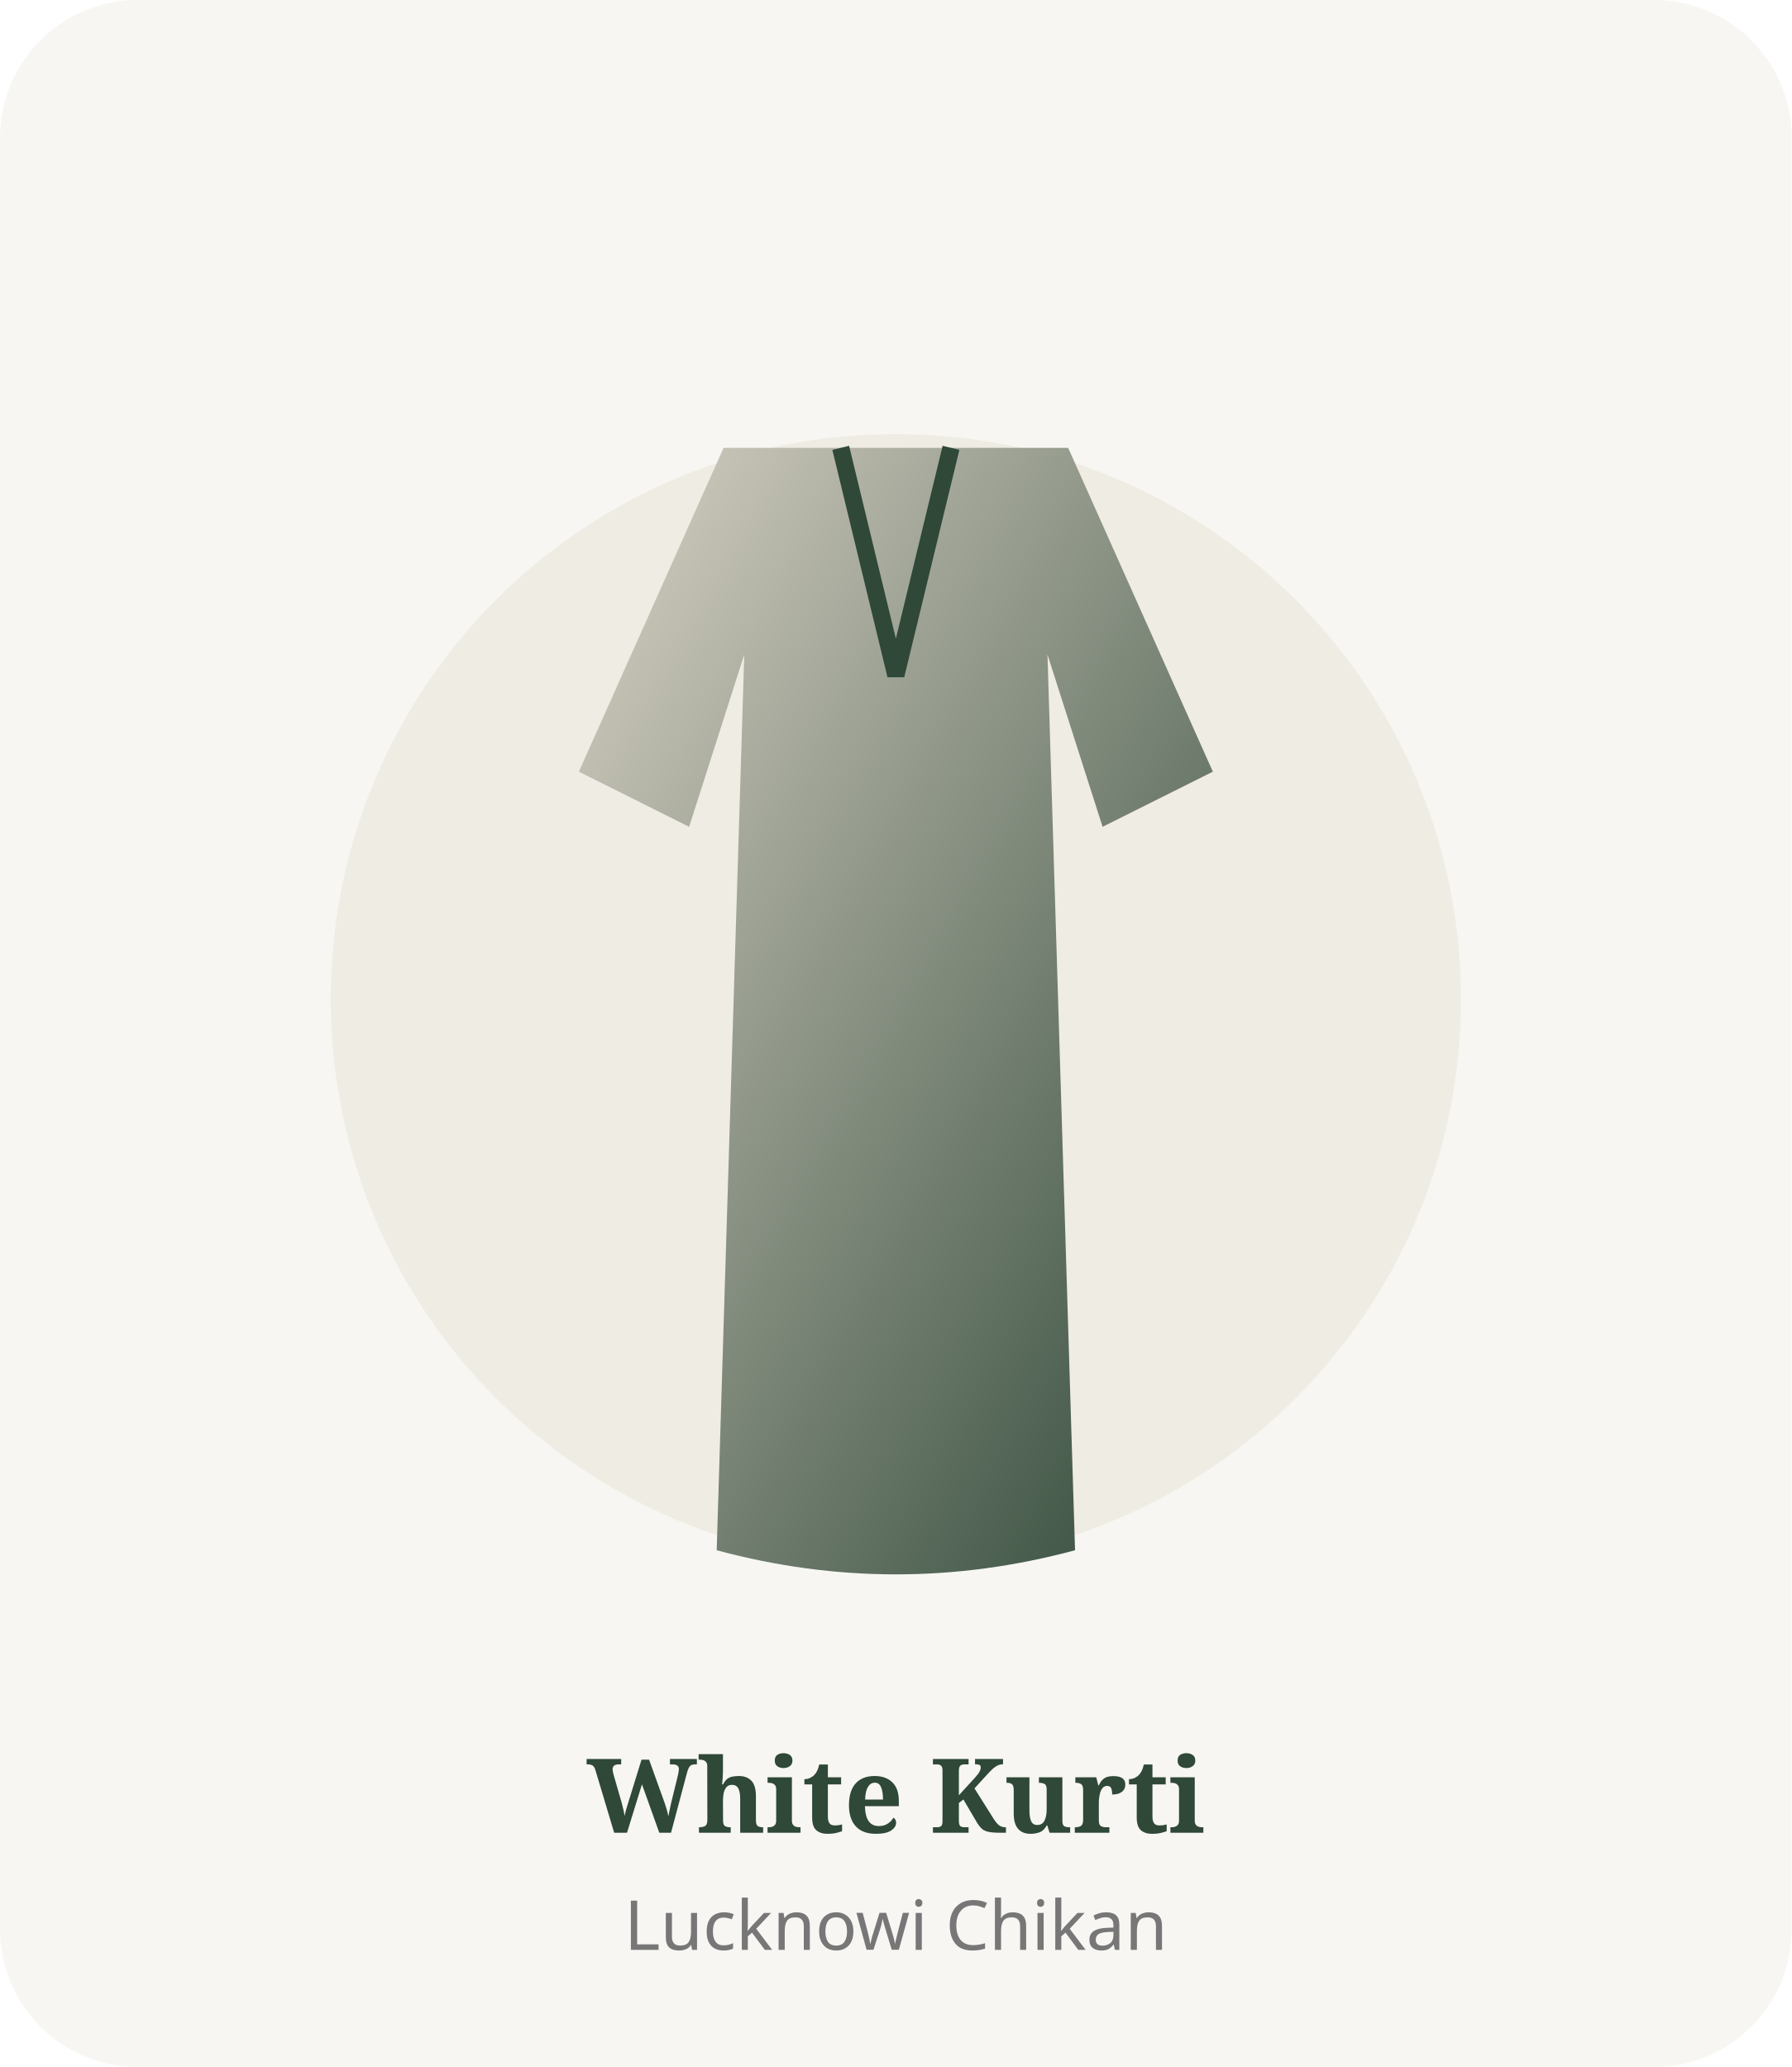
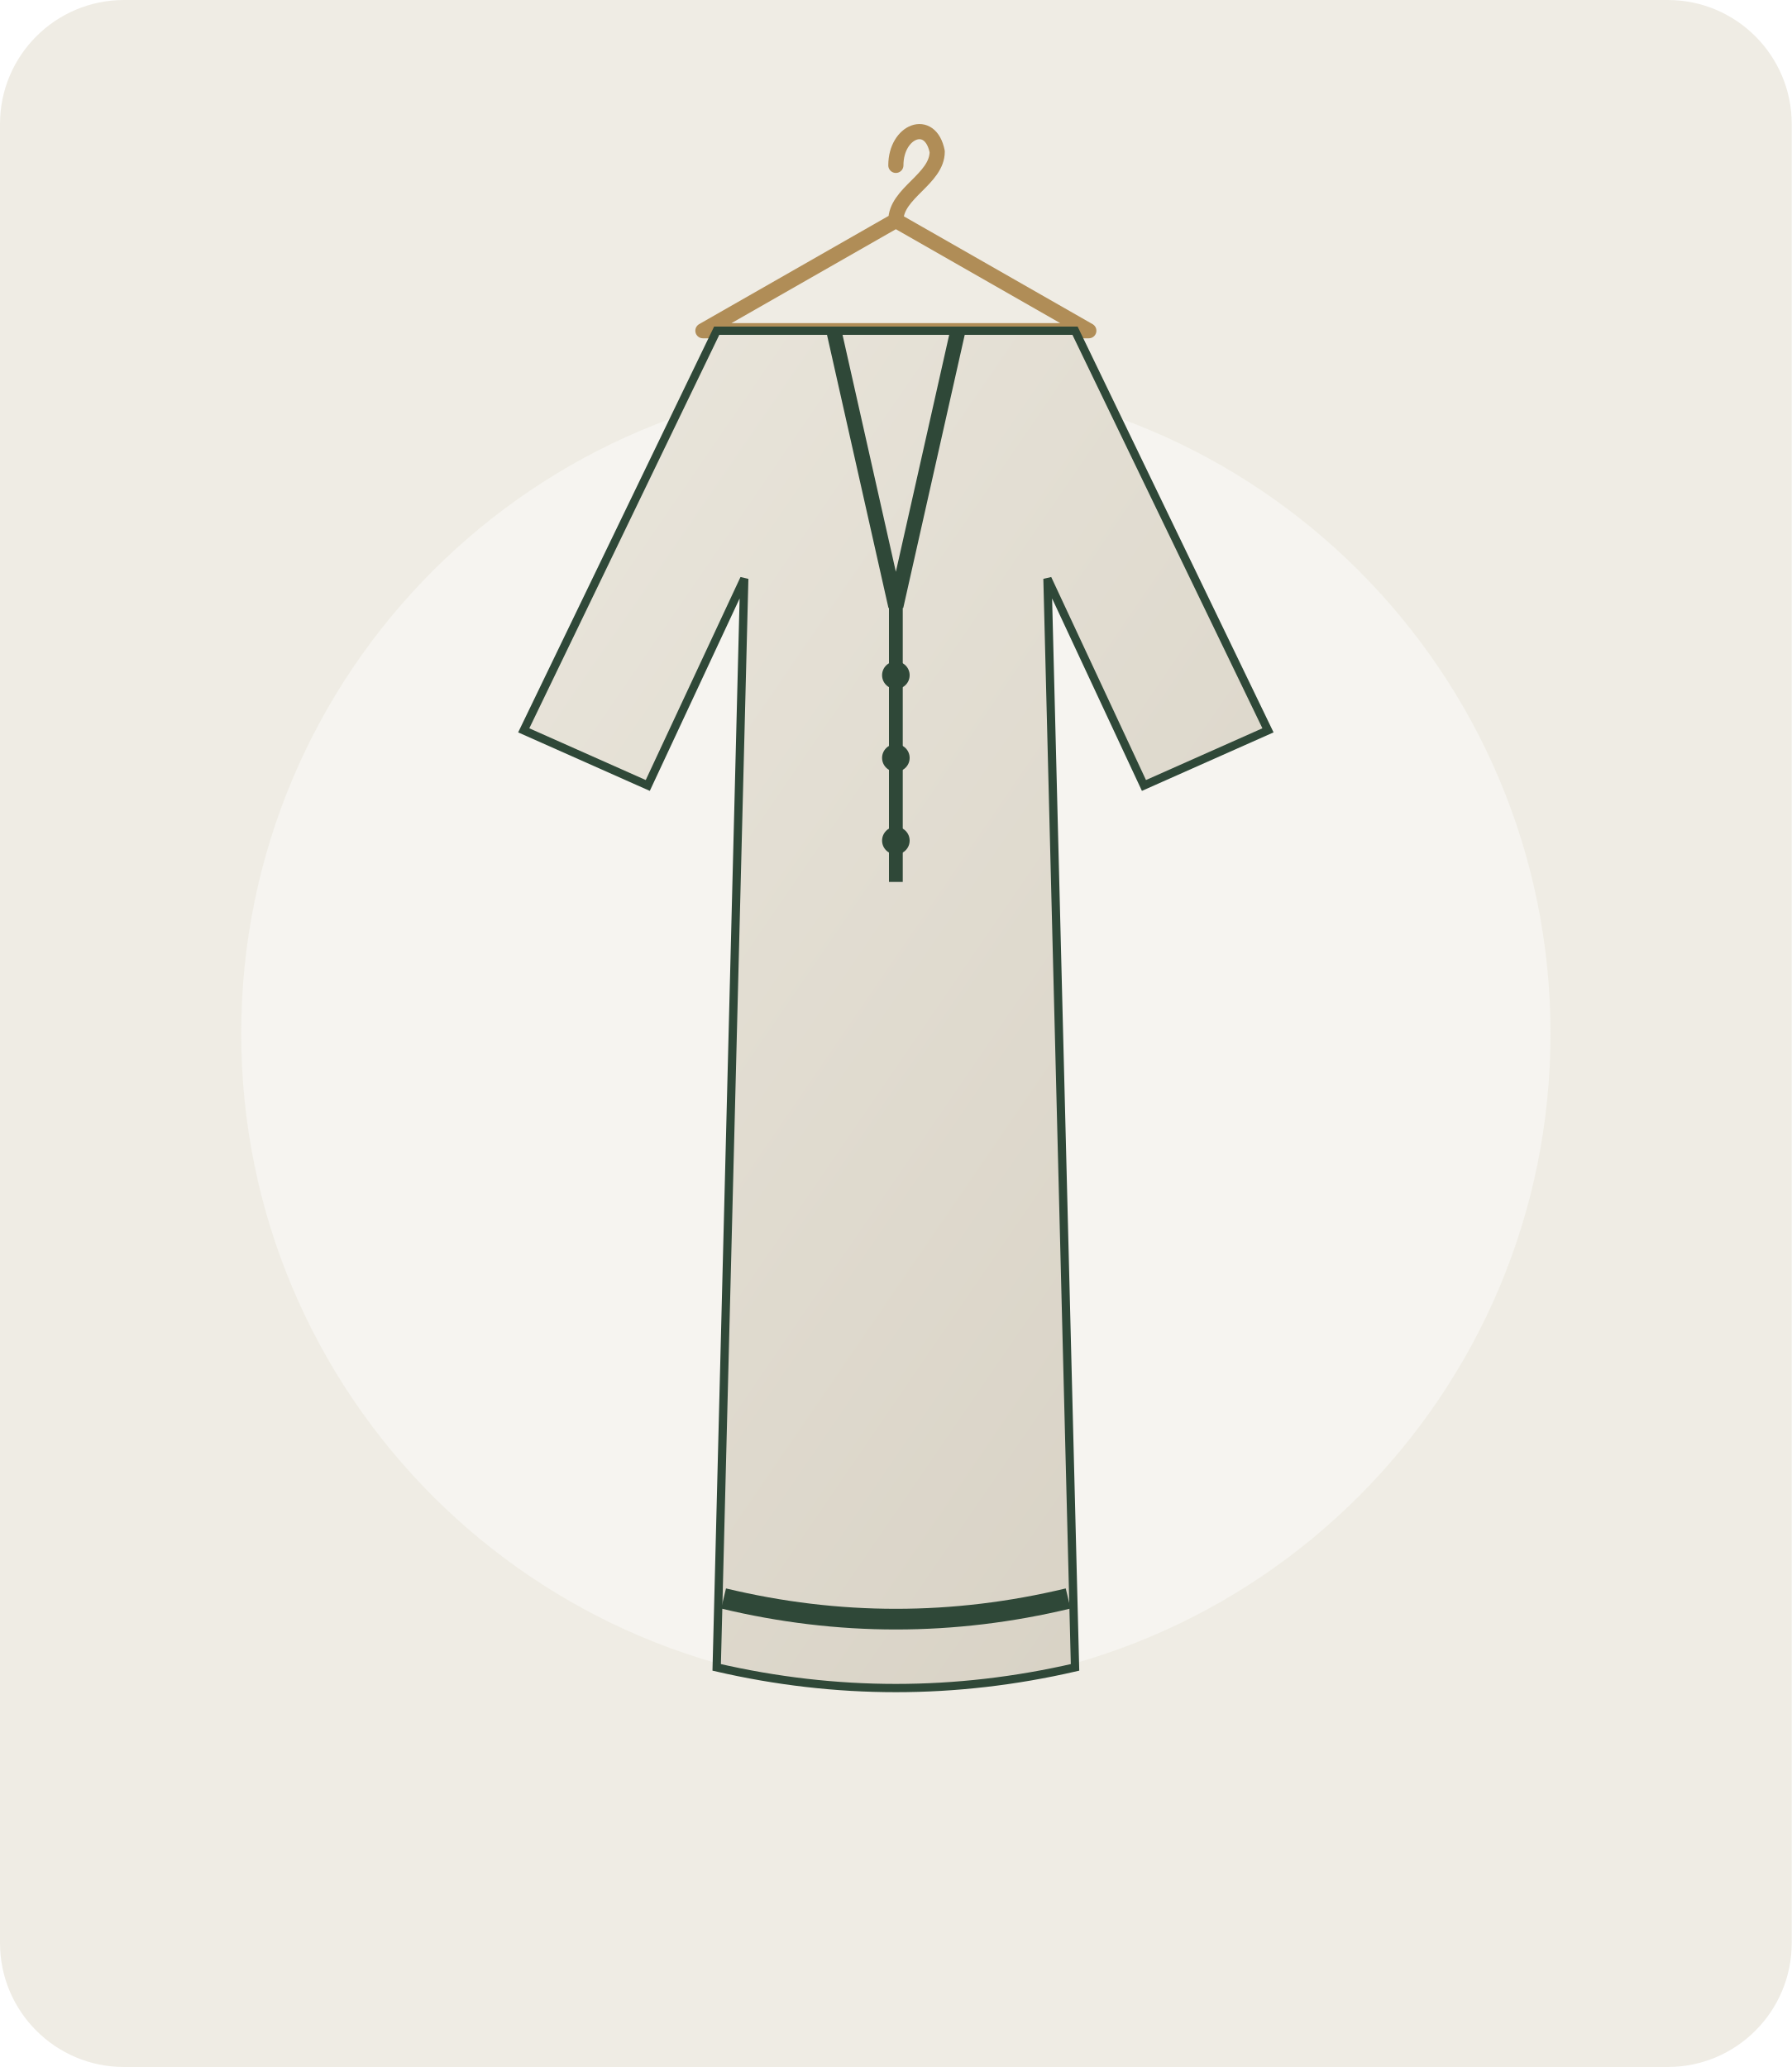
<svg xmlns="http://www.w3.org/2000/svg" viewBox="0 0 260 300">
  <defs>
-     <linearGradient id="g" x1="0" y1="0" x2="1" y2="1">
-       <stop offset="0%" stop-color="#D8D2C5" />
-       <stop offset="100%" stop-color="#2F4838" />
+     <linearGradient id="grad" x1="0" y1="0" x2="0.8" y2="1">
+       <stop offset="0%" stop-color="#EAE6DC" />
+       <stop offset="100%" stop-color="#D8D2C5" />
    </linearGradient>
  </defs>
-   <rect width="260" height="300" rx="20" fill="#F7F6F2" />
-   <circle cx="130" cy="145" r="82" fill="#EFECE4" />
-   <path d="M105 65 L155 65 L176 112 L160 120 L152 95 L156 225 Q130 232 104 225 L108 95 L100 120 L84 112 Z" fill="url(#g)" />
-   <path d="M122 65 L130 98 L138 65" stroke="#2F4838" stroke-width="2.5" fill="none" />
-   <text x="130" y="266" text-anchor="middle" font-family="Georgia, serif" font-size="15" font-weight="bold" fill="#2F4838">White Kurti</text>
-   <text x="130" y="283" text-anchor="middle" font-family="sans-serif" font-size="10" fill="#777777">Lucknowi Chikan</text>
+   <rect width="260" height="300" rx="18" fill="#EFECE4" />
+   <circle cx="130" cy="150" r="95" fill="#F7F6F2" opacity="0.8" />
+   <path d="M130 24 C130 19 135 17 136 22 C136 26 130 28 130 32 L102 48 L158 48 L130 32" fill="none" stroke="#B08D57" stroke-width="2.2" stroke-linecap="round" stroke-linejoin="round" />
+   <path d="M104 48 L156 48 L184 106 L166 114 L152 84 L156 242 Q130 248 104 242 L108 84 L94 114 L76 106 Z" fill="url(#grad)" stroke="#2F4838" stroke-width="1.2" />
+   <path d="M121 48 L130 88 L139 48" fill="none" stroke="#2F4838" stroke-width="2.2" />
+   <line x1="130" y1="88" x2="130" y2="128" stroke="#2F4838" stroke-width="2" />
+   <circle cx="130" cy="98" r="2" fill="#2F4838" />
+   <circle cx="130" cy="110" r="2" fill="#2F4838" />
+   <circle cx="130" cy="122" r="2" fill="#2F4838" />
+   <path d="M105 232 Q130 238 155 232" fill="none" stroke="#2F4838" stroke-width="3" />
</svg>
